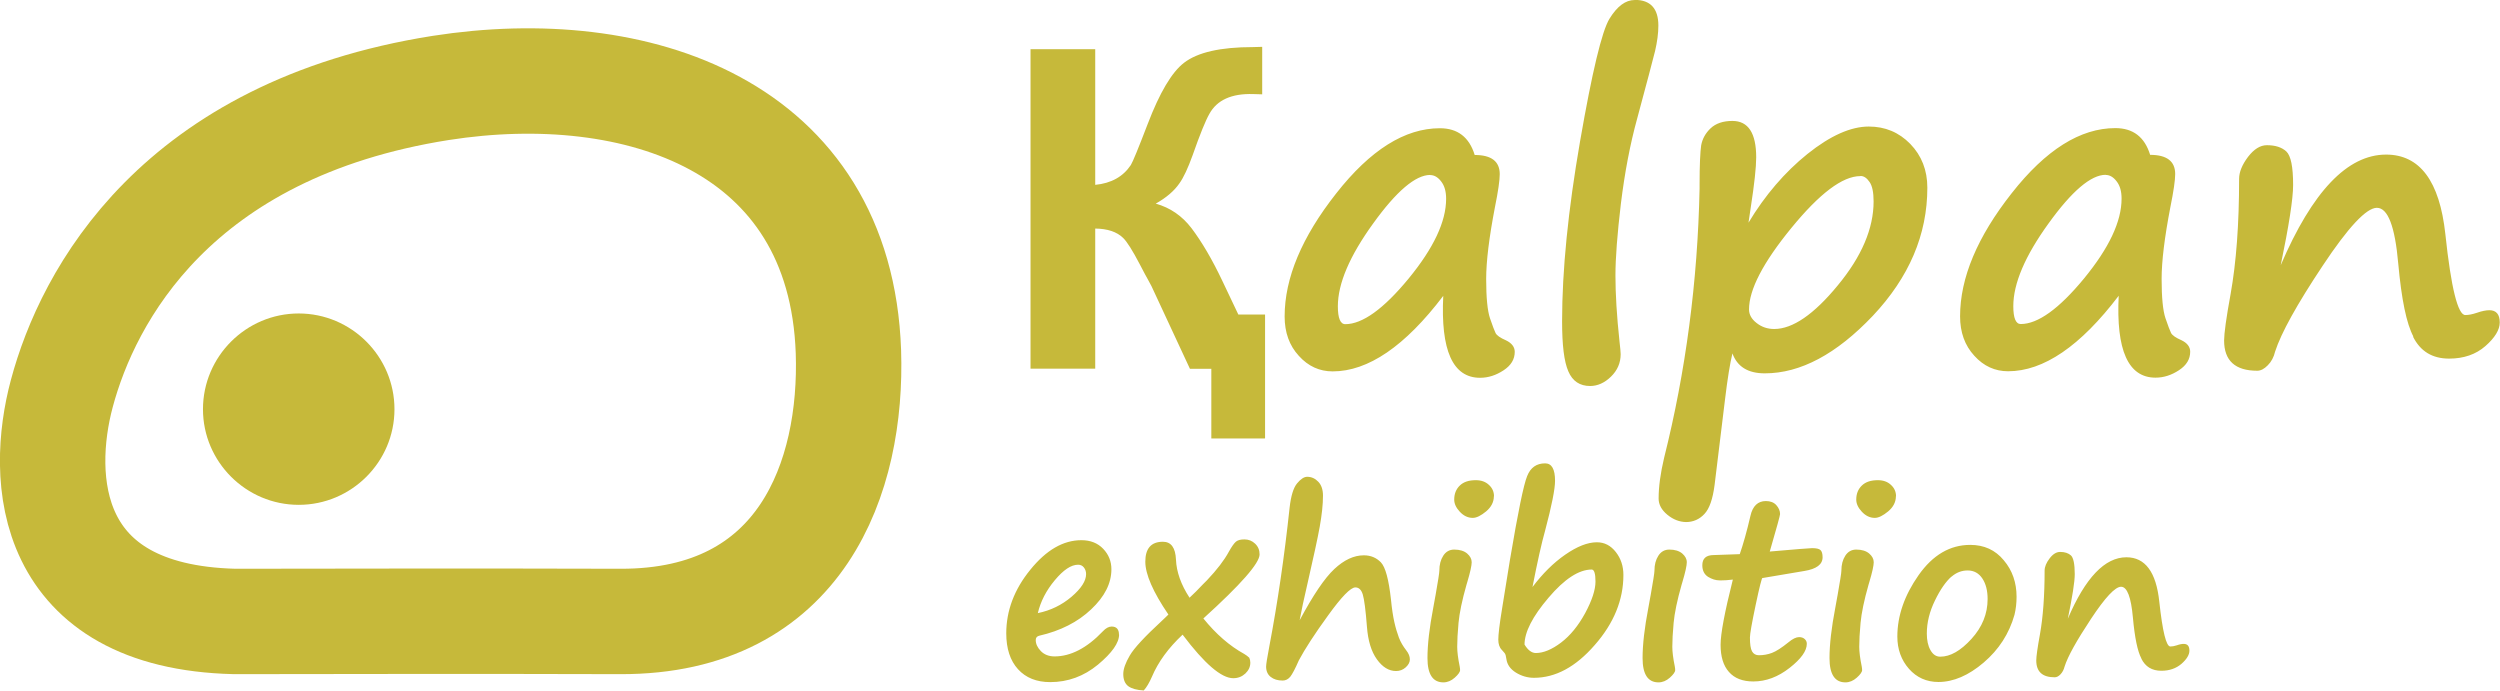
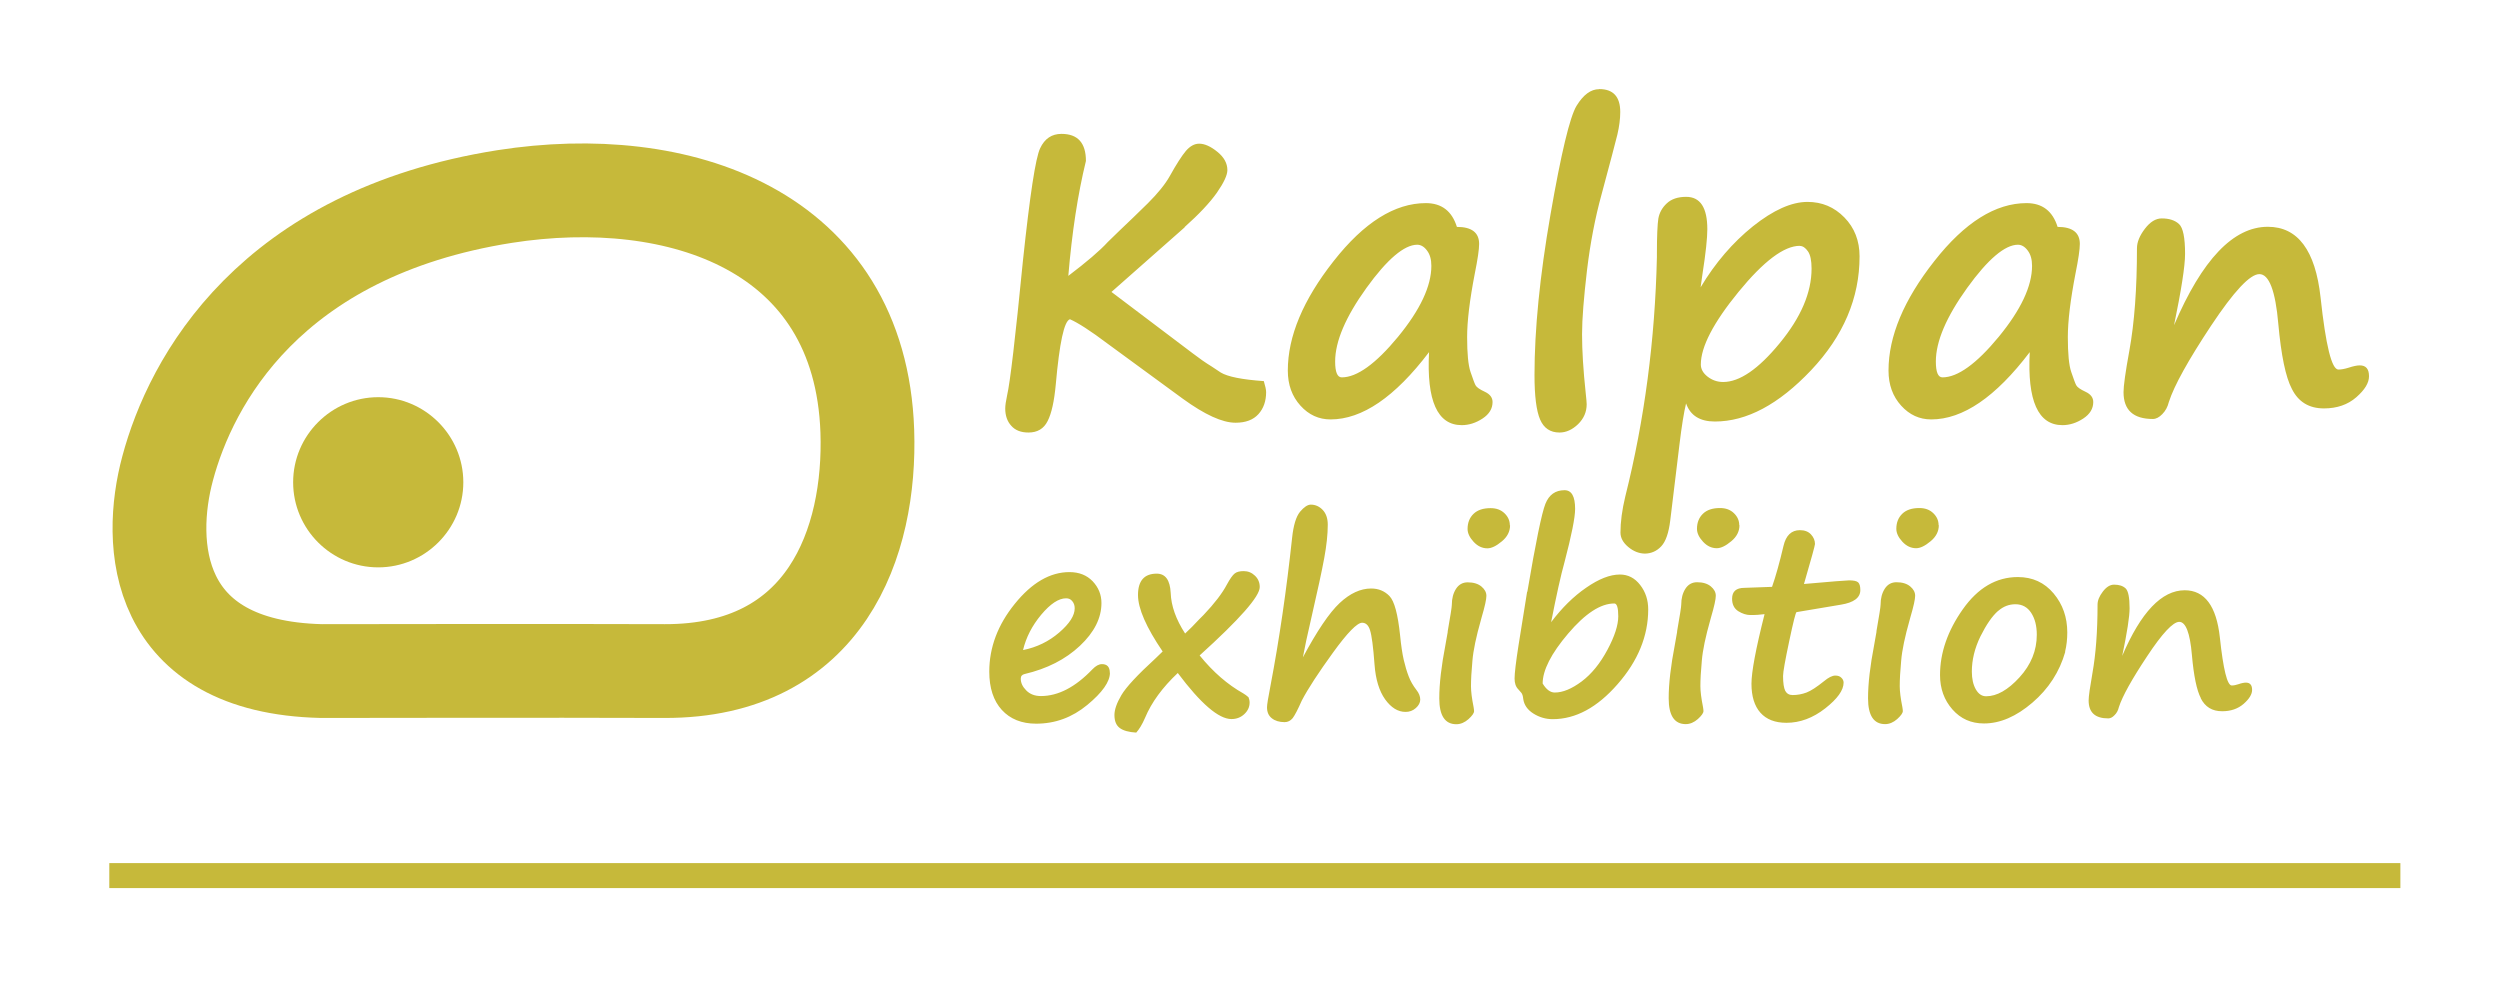
- <svg xmlns="http://www.w3.org/2000/svg" xml:space="preserve" width="17.789mm" height="4.915mm" version="1.1" style="shape-rendering:geometricPrecision; text-rendering:geometricPrecision; image-rendering:optimizeQuality; fill-rule:evenodd; clip-rule:evenodd" viewBox="0 0 191.65 52.95">
+ <svg xmlns="http://www.w3.org/2000/svg" xml:space="preserve" width="20mm" height="8mm" version="1.1" style="shape-rendering:geometricPrecision; text-rendering:geometricPrecision; image-rendering:optimizeQuality; fill-rule:evenodd; clip-rule:evenodd" viewBox="0 0 227.11 90.84">
  <defs>
    <style type="text/css">
   
-     .str0 {stroke:#C6B93A;stroke-width:8.08;stroke-miterlimit:22.926}
+     .str0 {stroke:#C6B93A;stroke-width:8.52;stroke-miterlimit:22.926}
+     .str1 {stroke:#C6B93A;stroke-width:2.27;stroke-miterlimit:22.926}
    .fil0 {fill:none}
    .fil1 {fill:#C6B93A}
    .fil2 {fill:#C6B93A;fill-rule:nonzero}
   
  </style>
  </defs>
  <g id="Layer_x0020_1">
-     <g id="_954230960">
+     <polygon class="fil0" points="-0,0 227.11,0 227.11,90.84 -0,90.84 " />
+     <g id="_2098921648">
      <g id="atau-belgi.svg">
-         <path class="fil0 str0" d="M33.79 6.74c-20.29,3.2 -27.05,15.95 -29.05,23.42 -1.74,6.48 -1.25,17.12 13.24,17.48 4.7,0 18.37,-0.04 29.58,0 13.92,0.04 17.8,-11.11 17.48,-20.68 -0.61,-17.39 -16.26,-22.56 -31.25,-20.22z" />
-         <path class="fil1" d="M15.56 31.37c0,-4.04 3.3,-7.34 7.34,-7.34 4.04,0 7.34,3.3 7.34,7.34 0,4.04 -3.3,7.33 -7.34,7.33 -4.04,0 -7.34,-3.3 -7.34,-7.33z" />
+         <path class="fil0 str0" d="M45.85 17.85c-21.39,3.38 -28.51,16.81 -30.62,24.69 -1.84,6.83 -1.31,18.05 13.96,18.42 4.95,0 19.36,-0.04 31.18,0 14.67,0.04 18.76,-11.71 18.42,-21.8 -0.64,-18.33 -17.14,-23.78 -32.94,-21.31z" />
+         <path class="fil1" d="M26.63 43.81c0,-4.26 3.48,-7.73 7.73,-7.73 4.26,0 7.73,3.48 7.73,7.73 0,4.26 -3.48,7.73 -7.73,7.73 -4.26,0 -7.73,-3.47 -7.73,-7.73z" />
      </g>
-       <path class="fil2" d="M96.96 33.61l-4.1 0 0 -5.34 -1.64 0 -2.95 -6.34c-0.05,-0.09 -0.14,-0.26 -0.28,-0.52 -0.08,-0.14 -0.29,-0.52 -0.62,-1.16 -0.55,-1.05 -0.97,-1.72 -1.27,-2.01 -0.48,-0.47 -1.2,-0.71 -2.14,-0.72l0 10.74 -4.96 0 0 -24.49 4.96 0 0 10.4c1.23,-0.12 2.14,-0.63 2.73,-1.52 0.15,-0.24 0.58,-1.29 1.29,-3.14 0.92,-2.41 1.85,-3.98 2.79,-4.7 1.04,-0.8 2.79,-1.2 5.27,-1.2 0.11,0 0.35,-0.01 0.72,-0.02l0 3.64 -0.7 -0.02c-1.65,-0.05 -2.77,0.46 -3.35,1.52 -0.29,0.51 -0.72,1.56 -1.28,3.16 -0.36,1 -0.7,1.73 -1.02,2.17 -0.4,0.58 -1,1.09 -1.81,1.55 1.11,0.31 2.02,0.94 2.74,1.88 0.8,1.06 1.58,2.39 2.35,4.01l1.24 2.61 2.05 0 0 9.48zm13.68 -10.93c-2.93,3.86 -5.76,5.79 -8.48,5.79 -1,0 -1.87,-0.39 -2.59,-1.19 -0.73,-0.79 -1.09,-1.8 -1.09,-3.02 0,-2.95 1.32,-6.09 3.95,-9.43 2.62,-3.34 5.27,-5 7.95,-5 1.36,0 2.25,0.68 2.67,2.05 1.28,0 1.92,0.49 1.92,1.47 0,0.47 -0.12,1.31 -0.37,2.54 -0.44,2.29 -0.67,4.13 -0.67,5.5 0,1.43 0.1,2.43 0.29,3 0.2,0.58 0.34,0.96 0.43,1.14 0.09,0.18 0.36,0.37 0.8,0.56 0.44,0.21 0.67,0.51 0.67,0.88 0,0.57 -0.28,1.04 -0.86,1.42 -0.58,0.38 -1.17,0.57 -1.8,0.57 -2.09,0 -3.03,-2.1 -2.82,-6.29zm-1 -9.27c-1.12,0 -2.59,1.24 -4.38,3.73 -1.8,2.49 -2.7,4.6 -2.7,6.34 0,0.91 0.19,1.37 0.57,1.37 1.31,0 2.93,-1.16 4.85,-3.49 1.92,-2.34 2.88,-4.37 2.88,-6.12 0,-0.56 -0.12,-1 -0.38,-1.33 -0.25,-0.33 -0.53,-0.49 -0.84,-0.49zm15.68 -13.42c1.2,0 1.81,0.66 1.81,1.97 0,0.6 -0.09,1.25 -0.25,1.94 -0.17,0.69 -0.63,2.42 -1.37,5.17 -0.55,1.99 -0.96,4.17 -1.25,6.52 -0.28,2.35 -0.42,4.2 -0.42,5.52 0,1.41 0.1,3.1 0.31,5.05 0.06,0.52 0.09,0.85 0.09,0.99 0,0.67 -0.25,1.24 -0.74,1.72 -0.49,0.48 -1.03,0.72 -1.6,0.72 -0.79,0 -1.35,-0.37 -1.67,-1.12 -0.33,-0.75 -0.48,-2.02 -0.48,-3.84 0,-3.91 0.46,-8.51 1.38,-13.81 0.92,-5.3 1.67,-8.43 2.25,-9.38 0.59,-0.96 1.23,-1.44 1.94,-1.44zm7.49 27.09c-0.19,0.78 -0.38,1.96 -0.57,3.54l-0.8 6.56c-0.14,1.07 -0.39,1.81 -0.78,2.22 -0.38,0.41 -0.86,0.62 -1.41,0.62 -0.5,-0.01 -0.98,-0.19 -1.43,-0.56 -0.45,-0.37 -0.67,-0.79 -0.67,-1.24 0,-0.9 0.14,-1.94 0.42,-3.12 1.66,-6.62 2.57,-13.5 2.72,-20.63l0 -0.34c0,-1.49 0.05,-2.49 0.12,-2.98 0.09,-0.5 0.33,-0.94 0.72,-1.31 0.4,-0.38 0.96,-0.57 1.68,-0.57 1.21,0 1.82,0.93 1.82,2.79 0,0.76 -0.14,2.05 -0.42,3.86l-0.17 1.15c1.27,-2.11 2.78,-3.87 4.52,-5.27 1.75,-1.4 3.32,-2.1 4.7,-2.1 1.25,0 2.31,0.44 3.18,1.33 0.87,0.9 1.31,2.01 1.31,3.36 0,3.6 -1.4,6.87 -4.18,9.82 -2.79,2.94 -5.55,4.41 -8.28,4.41 -1.29,0 -2.12,-0.51 -2.49,-1.55zm9.8 -13.58c-1.36,0 -3.12,1.33 -5.28,3.97 -2.17,2.65 -3.25,4.73 -3.25,6.25 0,0.39 0.19,0.74 0.58,1.04 0.39,0.31 0.84,0.46 1.35,0.46 1.41,0 3.04,-1.11 4.87,-3.34 1.84,-2.22 2.75,-4.37 2.75,-6.44 0,-0.69 -0.1,-1.19 -0.31,-1.49 -0.21,-0.31 -0.44,-0.46 -0.69,-0.46zm19.81 9.17c-2.93,3.86 -5.76,5.79 -8.48,5.79 -1,0 -1.87,-0.39 -2.59,-1.19 -0.73,-0.79 -1.09,-1.8 -1.09,-3.02 0,-2.95 1.32,-6.09 3.95,-9.43 2.62,-3.34 5.27,-5 7.95,-5 1.36,0 2.25,0.68 2.67,2.05 1.28,0 1.92,0.49 1.92,1.47 0,0.47 -0.12,1.31 -0.37,2.54 -0.44,2.29 -0.67,4.13 -0.67,5.5 0,1.43 0.1,2.43 0.29,3 0.2,0.58 0.34,0.96 0.43,1.14 0.09,0.18 0.36,0.37 0.8,0.56 0.44,0.21 0.67,0.51 0.67,0.88 0,0.57 -0.28,1.04 -0.86,1.42 -0.58,0.38 -1.17,0.57 -1.8,0.57 -2.09,0 -3.03,-2.1 -2.82,-6.29zm-1 -9.27c-1.12,0 -2.59,1.24 -4.38,3.73 -1.8,2.49 -2.7,4.6 -2.7,6.34 0,0.91 0.19,1.37 0.57,1.37 1.31,0 2.93,-1.16 4.85,-3.49 1.92,-2.34 2.88,-4.37 2.88,-6.12 0,-0.56 -0.12,-1 -0.38,-1.33 -0.25,-0.33 -0.53,-0.49 -0.84,-0.49zm23.6 12.42c-0.54,-1 -0.92,-2.87 -1.17,-5.61 -0.25,-2.85 -0.79,-4.28 -1.64,-4.28 -0.8,0 -2.19,1.48 -4.16,4.45 -1.97,2.96 -3.18,5.15 -3.64,6.57 -0.1,0.43 -0.29,0.78 -0.56,1.05 -0.27,0.28 -0.54,0.42 -0.81,0.42 -1.69,0 -2.54,-0.77 -2.54,-2.32 0,-0.52 0.16,-1.72 0.5,-3.57 0.43,-2.41 0.65,-5.34 0.65,-8.82 0,-0.52 0.23,-1.08 0.68,-1.68 0.46,-0.6 0.94,-0.9 1.45,-0.9 0.65,0 1.14,0.16 1.49,0.48 0.35,0.33 0.52,1.18 0.52,2.57 0,1.06 -0.32,3.11 -0.95,6.15 2.42,-5.65 5.11,-8.48 8.08,-8.48 2.58,0 4.1,2.03 4.54,6.09 0.44,4.14 0.96,6.21 1.53,6.21 0.26,0 0.55,-0.06 0.88,-0.17 0.4,-0.14 0.72,-0.2 0.96,-0.2 0.53,0 0.8,0.31 0.8,0.94 0,0.56 -0.37,1.17 -1.1,1.81 -0.73,0.64 -1.66,0.96 -2.78,0.96 -1.29,0 -2.21,-0.56 -2.77,-1.69l0.02 0zm-99.23 22.82c0,0.64 -0.54,1.41 -1.62,2.31 -1.08,0.89 -2.3,1.34 -3.66,1.34 -1.05,0 -1.87,-0.33 -2.47,-0.99 -0.6,-0.66 -0.9,-1.58 -0.9,-2.75 0,-1.73 0.61,-3.36 1.84,-4.87 1.23,-1.52 2.53,-2.27 3.92,-2.27 0.69,0 1.25,0.22 1.67,0.66 0.42,0.44 0.63,0.96 0.63,1.57 0,1.08 -0.52,2.1 -1.55,3.07 -1.03,0.98 -2.36,1.65 -3.97,2.02 -0.18,0.04 -0.28,0.15 -0.28,0.33 0,0.3 0.13,0.58 0.39,0.85 0.26,0.27 0.62,0.41 1.05,0.41 1.24,0 2.48,-0.64 3.7,-1.92 0.23,-0.25 0.46,-0.37 0.68,-0.37 0.37,0 0.56,0.21 0.56,0.62zm-6.23 -1.64c0.98,-0.2 1.84,-0.62 2.58,-1.25 0.75,-0.64 1.12,-1.22 1.12,-1.74 0,-0.2 -0.06,-0.37 -0.17,-0.51 -0.11,-0.14 -0.26,-0.21 -0.44,-0.21 -0.54,0 -1.13,0.4 -1.79,1.19 -0.66,0.79 -1.09,1.63 -1.3,2.52zm11.1 1.65c-1.1,1.03 -1.88,2.11 -2.35,3.22 -0.2,0.46 -0.41,0.82 -0.63,1.06 -0.54,-0.03 -0.93,-0.14 -1.19,-0.33 -0.25,-0.19 -0.38,-0.5 -0.38,-0.93 0,-0.38 0.17,-0.86 0.5,-1.42 0.33,-0.57 1.15,-1.45 2.46,-2.66 0.2,-0.18 0.36,-0.35 0.5,-0.48 -1.18,-1.73 -1.77,-3.09 -1.77,-4.05 0,-1.02 0.45,-1.53 1.35,-1.53 0.63,0 0.96,0.46 1,1.37 0.04,0.94 0.38,1.91 1.04,2.92 0.32,-0.29 0.66,-0.64 1.03,-1.03 0.1,-0.11 0.2,-0.21 0.3,-0.3 0.78,-0.82 1.34,-1.56 1.68,-2.19 0.22,-0.4 0.41,-0.66 0.55,-0.78 0.15,-0.12 0.36,-0.17 0.65,-0.17 0.32,0 0.59,0.11 0.82,0.33 0.23,0.22 0.34,0.49 0.34,0.82 0,0.67 -1.44,2.31 -4.31,4.91 0.97,1.2 2.02,2.11 3.13,2.72 0.14,0.08 0.27,0.18 0.39,0.29 0.05,0.12 0.08,0.24 0.08,0.38 0,0.32 -0.13,0.59 -0.38,0.83 -0.26,0.24 -0.56,0.36 -0.93,0.36 -0.91,0 -2.2,-1.11 -3.86,-3.31zm8.97 -1.1c1.03,-1.92 1.91,-3.23 2.66,-3.93 0.75,-0.7 1.5,-1.05 2.26,-1.05 0.53,0 0.96,0.18 1.31,0.54 0.35,0.37 0.6,1.31 0.77,2.83 0.07,0.72 0.16,1.31 0.26,1.75 0.1,0.45 0.22,0.84 0.35,1.19 0.13,0.34 0.32,0.66 0.56,0.97 0.19,0.24 0.28,0.47 0.28,0.7 0,0.22 -0.11,0.42 -0.32,0.61 -0.21,0.19 -0.46,0.28 -0.74,0.28 -0.55,0 -1.04,-0.3 -1.47,-0.9 -0.43,-0.6 -0.68,-1.43 -0.76,-2.49 -0.1,-1.3 -0.21,-2.12 -0.32,-2.48 -0.11,-0.36 -0.3,-0.54 -0.57,-0.54 -0.36,0 -1.06,0.72 -2.09,2.15 -1.04,1.43 -1.78,2.58 -2.24,3.44 -0.28,0.65 -0.51,1.07 -0.66,1.26 -0.16,0.19 -0.35,0.29 -0.58,0.29 -0.38,0 -0.68,-0.09 -0.92,-0.28 -0.23,-0.18 -0.35,-0.45 -0.35,-0.79 0,-0.16 0.08,-0.69 0.25,-1.57 0.63,-3.32 1.15,-6.86 1.55,-10.6 0.1,-0.9 0.29,-1.53 0.57,-1.87 0.28,-0.34 0.54,-0.51 0.78,-0.51 0.33,0 0.61,0.13 0.85,0.38 0.24,0.25 0.36,0.61 0.36,1.06 0,0.69 -0.09,1.49 -0.25,2.39 -0.16,0.9 -0.48,2.34 -0.93,4.32 -0.28,1.19 -0.48,2.14 -0.61,2.85zm14.89 -9.51c0,0.44 -0.2,0.83 -0.59,1.16 -0.4,0.33 -0.74,0.5 -1.03,0.5 -0.37,0 -0.7,-0.16 -0.99,-0.47 -0.29,-0.31 -0.43,-0.62 -0.43,-0.93 0,-0.44 0.14,-0.8 0.43,-1.08 0.29,-0.28 0.69,-0.41 1.23,-0.41 0.41,0 0.75,0.12 1.01,0.37 0.26,0.24 0.38,0.53 0.38,0.87zm-4.48 7.63l0 0.01c0.2,-1.13 0.3,-1.77 0.3,-1.93 0,-0.46 0.1,-0.84 0.3,-1.15 0.2,-0.31 0.48,-0.47 0.84,-0.47 0.42,0 0.75,0.1 0.99,0.3 0.23,0.2 0.35,0.42 0.35,0.67 0,0.25 -0.11,0.76 -0.34,1.53l-0.06 0.2c-0.34,1.19 -0.54,2.17 -0.61,2.92 -0.07,0.75 -0.1,1.36 -0.1,1.83 0,0.38 0.06,0.88 0.19,1.51 0.02,0.11 0.03,0.2 0.03,0.28 0,0.14 -0.14,0.34 -0.41,0.58 -0.27,0.24 -0.56,0.36 -0.87,0.36 -0.81,0 -1.22,-0.62 -1.22,-1.86 0,-1.05 0.15,-2.33 0.44,-3.84 0.06,-0.33 0.12,-0.65 0.17,-0.94zm5.73 -2.85c0.6,-3.56 1.03,-5.66 1.3,-6.32 0.26,-0.66 0.72,-0.98 1.38,-0.98 0.51,0 0.76,0.45 0.76,1.34 0,0.62 -0.25,1.89 -0.76,3.81 -0.27,0.95 -0.59,2.39 -0.97,4.33 0.77,-1.02 1.6,-1.85 2.51,-2.48 0.91,-0.63 1.71,-0.95 2.43,-0.95 0.58,0 1.06,0.25 1.45,0.75 0.39,0.5 0.58,1.08 0.58,1.76 0,1.9 -0.73,3.7 -2.2,5.37 -1.46,1.68 -3.01,2.51 -4.66,2.51 -0.49,0 -0.96,-0.14 -1.38,-0.4 -0.43,-0.27 -0.67,-0.61 -0.73,-1.04 -0.03,-0.23 -0.07,-0.38 -0.14,-0.46 -0.07,-0.07 -0.14,-0.16 -0.21,-0.24 -0.18,-0.18 -0.27,-0.45 -0.27,-0.78 0,-0.38 0.09,-1.18 0.29,-2.39l0.62 -3.84zm1.1 6.59c0.26,0.43 0.55,0.65 0.87,0.65 0.58,0 1.23,-0.27 1.93,-0.8 0.71,-0.54 1.32,-1.29 1.85,-2.26 0.52,-0.97 0.79,-1.78 0.79,-2.42 0,-0.61 -0.1,-0.92 -0.29,-0.92 -0.98,0 -2.09,0.72 -3.31,2.16 -1.23,1.44 -1.84,2.64 -1.84,3.6zm14.14 -11.37c0,0.44 -0.2,0.83 -0.59,1.16 -0.4,0.33 -0.74,0.5 -1.03,0.5 -0.37,0 -0.7,-0.16 -0.99,-0.47 -0.29,-0.31 -0.43,-0.62 -0.43,-0.93 0,-0.44 0.14,-0.8 0.43,-1.08 0.29,-0.28 0.69,-0.41 1.23,-0.41 0.41,0 0.75,0.12 1.01,0.37 0.26,0.24 0.38,0.53 0.38,0.87zm-4.48 7.63l0 0.01c0.2,-1.13 0.3,-1.77 0.3,-1.93 0,-0.46 0.1,-0.84 0.3,-1.15 0.2,-0.31 0.48,-0.47 0.84,-0.47 0.42,0 0.75,0.1 0.99,0.3 0.23,0.2 0.35,0.42 0.35,0.67 0,0.25 -0.11,0.76 -0.34,1.53l-0.06 0.2c-0.34,1.19 -0.54,2.17 -0.61,2.92 -0.07,0.75 -0.1,1.36 -0.1,1.83 0,0.38 0.06,0.88 0.19,1.51 0.02,0.11 0.03,0.2 0.03,0.28 0,0.14 -0.14,0.34 -0.41,0.58 -0.27,0.24 -0.56,0.36 -0.87,0.36 -0.81,0 -1.22,-0.62 -1.22,-1.86 0,-1.05 0.15,-2.33 0.44,-3.84 0.06,-0.33 0.12,-0.65 0.17,-0.94zm8.58 -1.37c-0.05,0 -0.23,0.69 -0.52,2.07 -0.29,1.38 -0.44,2.22 -0.44,2.5 0,0.51 0.05,0.86 0.16,1.06 0.11,0.2 0.29,0.3 0.53,0.3 0.35,0 0.68,-0.06 1,-0.18 0.32,-0.12 0.74,-0.39 1.26,-0.81 0.32,-0.27 0.6,-0.4 0.82,-0.4 0.18,0 0.32,0.05 0.43,0.15 0.11,0.1 0.16,0.22 0.16,0.36 0,0.55 -0.44,1.16 -1.32,1.85 -0.88,0.69 -1.81,1.04 -2.78,1.04 -0.82,0 -1.44,-0.24 -1.87,-0.73 -0.43,-0.48 -0.64,-1.18 -0.64,-2.08 0,-0.84 0.31,-2.5 0.94,-5 -0.4,0.05 -0.67,0.06 -0.83,0.06l-0.2 0c-0.28,0 -0.57,-0.09 -0.87,-0.27 -0.29,-0.19 -0.44,-0.48 -0.44,-0.89 0,-0.52 0.29,-0.78 0.88,-0.78l1.99 -0.07c0.26,-0.75 0.54,-1.73 0.82,-2.94 0.17,-0.75 0.57,-1.13 1.18,-1.13 0.34,0 0.61,0.1 0.8,0.31 0.19,0.21 0.29,0.44 0.29,0.69 0,0.1 -0.26,1.05 -0.79,2.87 1.97,-0.17 3.05,-0.26 3.24,-0.26 0.33,0 0.55,0.05 0.65,0.15 0.1,0.09 0.16,0.28 0.16,0.55 0,0.55 -0.47,0.9 -1.4,1.05l-3.2 0.54zm10.23 -6.26c0,0.44 -0.2,0.83 -0.59,1.16 -0.4,0.33 -0.74,0.5 -1.03,0.5 -0.37,0 -0.7,-0.16 -0.99,-0.47 -0.29,-0.31 -0.43,-0.62 -0.43,-0.93 0,-0.44 0.14,-0.8 0.43,-1.08 0.29,-0.28 0.69,-0.41 1.23,-0.41 0.41,0 0.75,0.12 1.01,0.37 0.26,0.24 0.38,0.53 0.38,0.87zm-4.48 7.63l0 0.01c0.2,-1.13 0.3,-1.77 0.3,-1.93 0,-0.46 0.1,-0.84 0.3,-1.15 0.2,-0.31 0.48,-0.47 0.84,-0.47 0.42,0 0.75,0.1 0.99,0.3 0.23,0.2 0.35,0.42 0.35,0.67 0,0.25 -0.11,0.76 -0.34,1.53l-0.06 0.2c-0.34,1.19 -0.54,2.17 -0.61,2.92 -0.07,0.75 -0.1,1.36 -0.1,1.83 0,0.38 0.06,0.88 0.19,1.51 0.02,0.11 0.03,0.2 0.03,0.28 0,0.14 -0.14,0.34 -0.41,0.58 -0.27,0.24 -0.56,0.36 -0.87,0.36 -0.81,0 -1.22,-0.62 -1.22,-1.86 0,-1.05 0.15,-2.33 0.44,-3.84 0.06,-0.33 0.12,-0.65 0.17,-0.94zm13.57 1.46c-0.41,1.45 -1.2,2.67 -2.36,3.66 -1.16,0.99 -2.32,1.49 -3.47,1.49 -0.91,0 -1.67,-0.34 -2.26,-1.01 -0.59,-0.67 -0.89,-1.5 -0.89,-2.47 0,-1.6 0.55,-3.17 1.63,-4.71 1.09,-1.55 2.41,-2.32 3.96,-2.32 1.06,0 1.92,0.39 2.57,1.18 0.66,0.78 0.98,1.71 0.98,2.8 0,0.47 -0.05,0.93 -0.16,1.38l0 0.01zm-4.83 -2.93c-0.43,0.38 -0.86,0.99 -1.27,1.84 -0.41,0.84 -0.62,1.68 -0.62,2.53 0,0.51 0.09,0.94 0.28,1.27 0.19,0.34 0.44,0.5 0.75,0.5 0.77,0 1.56,-0.45 2.39,-1.36 0.83,-0.91 1.24,-1.93 1.24,-3.06 0,-0.64 -0.13,-1.16 -0.4,-1.57 -0.27,-0.41 -0.65,-0.62 -1.13,-0.62 -0.46,0 -0.87,0.16 -1.24,0.48l-0.01 0zm14.56 6.28c-0.3,-0.56 -0.51,-1.6 -0.65,-3.12 -0.14,-1.58 -0.44,-2.38 -0.91,-2.38 -0.45,0 -1.22,0.82 -2.31,2.47 -1.09,1.65 -1.77,2.86 -2.02,3.65 -0.06,0.24 -0.16,0.43 -0.31,0.59 -0.15,0.16 -0.3,0.23 -0.45,0.23 -0.94,0 -1.41,-0.43 -1.41,-1.29 0,-0.29 0.09,-0.95 0.28,-1.99 0.24,-1.34 0.36,-2.97 0.36,-4.9 0,-0.29 0.13,-0.6 0.38,-0.93 0.25,-0.33 0.52,-0.5 0.81,-0.5 0.36,0 0.63,0.09 0.83,0.27 0.19,0.18 0.29,0.66 0.29,1.43 0,0.59 -0.18,1.73 -0.53,3.42 1.34,-3.14 2.84,-4.71 4.49,-4.71 1.44,0 2.28,1.13 2.52,3.39 0.25,2.3 0.53,3.45 0.85,3.45 0.14,0 0.31,-0.03 0.49,-0.09 0.22,-0.08 0.4,-0.11 0.53,-0.11 0.3,0 0.44,0.17 0.44,0.52 0,0.31 -0.2,0.65 -0.61,1.01 -0.41,0.35 -0.92,0.53 -1.54,0.53 -0.72,0 -1.23,-0.31 -1.54,-0.94l0.01 0z" />
+       <line class="fil0 str1" x1="9.93" y1="79.54" x2="218.06" y2="79.54" />
+       <path class="fil2" d="M107.63 20.64l-6.66 5.88 7.36 5.56c0.6,0.46 1.18,0.87 1.74,1.21l0.83 0.55c0.63,0.38 1.93,0.64 3.91,0.78 0.14,0.46 0.21,0.79 0.21,1 0,0.81 -0.23,1.48 -0.7,2 -0.47,0.52 -1.16,0.78 -2.08,0.78 -1.2,0 -2.79,-0.73 -4.79,-2.18l-6.83 -5c-1.55,-1.17 -2.69,-1.9 -3.42,-2.22 -0.53,0.15 -0.95,2.13 -1.29,5.93 -0.14,1.51 -0.38,2.62 -0.74,3.32 -0.35,0.7 -0.93,1.04 -1.74,1.04 -0.68,0 -1.2,-0.2 -1.56,-0.61 -0.37,-0.4 -0.55,-0.93 -0.55,-1.57 0,-0.28 0.06,-0.68 0.17,-1.2 0.27,-1.15 0.75,-5.23 1.44,-12.25 0.63,-5.92 1.14,-9.31 1.56,-10.19 0.41,-0.88 1.06,-1.31 1.94,-1.31 1.48,0 2.22,0.82 2.22,2.46 -0.74,3.03 -1.27,6.51 -1.6,10.44 1.66,-1.26 2.86,-2.28 3.59,-3.08 0.28,-0.28 0.63,-0.62 1.05,-1.02 0.82,-0.78 1.69,-1.61 2.59,-2.5 0.9,-0.9 1.57,-1.72 1.99,-2.47 0.6,-1.08 1.09,-1.84 1.46,-2.28 0.38,-0.44 0.78,-0.66 1.21,-0.66 0.49,0 1.05,0.25 1.65,0.74 0.61,0.49 0.91,1.05 0.91,1.66 0,0.46 -0.32,1.14 -0.95,2.05 -0.64,0.91 -1.62,1.95 -2.94,3.13zm22.18 11.36c-3.09,4.07 -6.07,6.1 -8.94,6.1 -1.06,0 -1.97,-0.41 -2.73,-1.25 -0.76,-0.84 -1.15,-1.89 -1.15,-3.19 0,-3.11 1.39,-6.42 4.16,-9.94 2.76,-3.52 5.56,-5.27 8.38,-5.27 1.43,0 2.37,0.72 2.82,2.16 1.35,0 2.02,0.52 2.02,1.55 0,0.49 -0.13,1.38 -0.39,2.67 -0.47,2.42 -0.7,4.35 -0.7,5.79 0,1.5 0.1,2.56 0.31,3.17 0.21,0.61 0.35,1.01 0.45,1.2 0.1,0.19 0.38,0.38 0.85,0.6 0.47,0.22 0.7,0.53 0.7,0.93 0,0.6 -0.3,1.1 -0.91,1.5 -0.61,0.4 -1.24,0.6 -1.89,0.6 -2.21,0 -3.2,-2.21 -2.97,-6.63zm-1.06 -9.77c-1.18,0 -2.73,1.31 -4.62,3.93 -1.89,2.63 -2.84,4.85 -2.84,6.68 0,0.96 0.2,1.44 0.6,1.44 1.38,0 3.09,-1.23 5.11,-3.68 2.02,-2.46 3.03,-4.61 3.03,-6.45 0,-0.59 -0.13,-1.05 -0.4,-1.4 -0.26,-0.35 -0.56,-0.52 -0.89,-0.52zm16.53 -14.14c1.27,0 1.91,0.69 1.91,2.08 0,0.63 -0.09,1.32 -0.26,2.05 -0.18,0.73 -0.66,2.55 -1.44,5.45 -0.58,2.1 -1.02,4.39 -1.32,6.87 -0.29,2.48 -0.45,4.42 -0.45,5.82 0,1.49 0.11,3.26 0.33,5.32 0.06,0.55 0.09,0.9 0.09,1.04 0,0.7 -0.26,1.3 -0.78,1.81 -0.52,0.5 -1.08,0.76 -1.69,0.76 -0.83,0 -1.42,-0.39 -1.76,-1.18 -0.34,-0.79 -0.51,-2.13 -0.51,-4.05 0,-4.12 0.48,-8.97 1.45,-14.56 0.97,-5.58 1.76,-8.88 2.37,-9.89 0.62,-1.01 1.3,-1.51 2.05,-1.51zm7.89 28.55c-0.2,0.82 -0.4,2.07 -0.6,3.73l-0.84 6.92c-0.14,1.13 -0.41,1.91 -0.82,2.34 -0.4,0.43 -0.9,0.65 -1.48,0.66 -0.53,-0.01 -1.03,-0.2 -1.51,-0.6 -0.47,-0.39 -0.71,-0.83 -0.71,-1.31 0,-0.95 0.14,-2.05 0.44,-3.29 1.75,-6.98 2.7,-14.23 2.87,-21.74l0 -0.35c0,-1.57 0.05,-2.62 0.13,-3.14 0.09,-0.52 0.34,-0.99 0.76,-1.38 0.42,-0.4 1.01,-0.6 1.77,-0.6 1.28,0 1.92,0.98 1.92,2.94 0,0.8 -0.14,2.16 -0.44,4.07l-0.17 1.21c1.33,-2.23 2.93,-4.08 4.76,-5.55 1.85,-1.47 3.5,-2.21 4.95,-2.21 1.32,0 2.43,0.47 3.35,1.41 0.92,0.94 1.38,2.12 1.38,3.54 0,3.79 -1.47,7.24 -4.41,10.35 -2.94,3.1 -5.85,4.65 -8.73,4.65 -1.36,0 -2.23,-0.54 -2.62,-1.64zm10.33 -14.31c-1.43,0 -3.29,1.4 -5.57,4.19 -2.28,2.79 -3.42,4.99 -3.42,6.59 0,0.41 0.2,0.78 0.61,1.1 0.41,0.32 0.88,0.49 1.42,0.49 1.49,0 3.2,-1.17 5.13,-3.52 1.93,-2.34 2.9,-4.6 2.9,-6.78 0,-0.73 -0.11,-1.26 -0.33,-1.57 -0.22,-0.32 -0.47,-0.49 -0.73,-0.49zm20.88 9.67c-3.09,4.07 -6.07,6.1 -8.94,6.1 -1.06,0 -1.97,-0.41 -2.73,-1.25 -0.76,-0.84 -1.15,-1.89 -1.15,-3.19 0,-3.11 1.39,-6.42 4.16,-9.94 2.76,-3.52 5.56,-5.27 8.38,-5.27 1.43,0 2.37,0.72 2.82,2.16 1.35,0 2.02,0.52 2.02,1.55 0,0.49 -0.13,1.38 -0.39,2.67 -0.47,2.42 -0.7,4.35 -0.7,5.79 0,1.5 0.1,2.56 0.31,3.17 0.21,0.61 0.35,1.01 0.45,1.2 0.1,0.19 0.38,0.38 0.85,0.6 0.47,0.22 0.7,0.53 0.7,0.93 0,0.6 -0.3,1.1 -0.91,1.5 -0.61,0.4 -1.24,0.6 -1.89,0.6 -2.21,0 -3.2,-2.21 -2.97,-6.63zm-1.06 -9.77c-1.18,0 -2.73,1.31 -4.62,3.93 -1.89,2.63 -2.84,4.85 -2.84,6.68 0,0.96 0.2,1.44 0.6,1.44 1.38,0 3.09,-1.23 5.11,-3.68 2.02,-2.46 3.03,-4.61 3.03,-6.45 0,-0.59 -0.13,-1.05 -0.4,-1.4 -0.26,-0.35 -0.56,-0.52 -0.89,-0.52zm24.88 13.09c-0.56,-1.06 -0.97,-3.03 -1.23,-5.91 -0.26,-3 -0.84,-4.51 -1.72,-4.51 -0.85,0 -2.31,1.56 -4.39,4.69 -2.07,3.13 -3.35,5.43 -3.83,6.92 -0.11,0.45 -0.31,0.82 -0.6,1.11 -0.28,0.29 -0.57,0.44 -0.85,0.44 -1.78,0 -2.67,-0.81 -2.67,-2.44 0,-0.55 0.17,-1.81 0.53,-3.77 0.46,-2.54 0.69,-5.63 0.69,-9.3 0,-0.55 0.24,-1.14 0.72,-1.77 0.48,-0.63 0.99,-0.94 1.53,-0.94 0.68,0 1.2,0.17 1.57,0.51 0.37,0.34 0.55,1.24 0.55,2.71 0,1.12 -0.34,3.27 -1,6.48 2.55,-5.96 5.38,-8.94 8.52,-8.94 2.72,0 4.32,2.14 4.79,6.42 0.47,4.37 1.01,6.55 1.62,6.55 0.27,0 0.58,-0.06 0.93,-0.17 0.43,-0.14 0.76,-0.21 1.01,-0.21 0.56,0 0.84,0.32 0.84,0.99 0,0.6 -0.38,1.23 -1.16,1.91 -0.77,0.67 -1.75,1.01 -2.93,1.01 -1.36,0 -2.33,-0.59 -2.92,-1.78l0.02 0zm-107.37 25.8c0,0.81 -0.69,1.79 -2.06,2.92 -1.37,1.13 -2.91,1.7 -4.64,1.7 -1.32,0 -2.36,-0.42 -3.12,-1.25 -0.76,-0.83 -1.14,-2 -1.14,-3.48 0,-2.19 0.77,-4.25 2.32,-6.16 1.55,-1.92 3.21,-2.88 4.96,-2.88 0.88,0 1.58,0.28 2.11,0.83 0.53,0.56 0.8,1.22 0.8,1.98 0,1.36 -0.65,2.66 -1.96,3.89 -1.31,1.23 -2.98,2.08 -5.02,2.56 -0.23,0.05 -0.35,0.19 -0.35,0.42 0,0.38 0.16,0.73 0.5,1.07 0.33,0.34 0.78,0.51 1.33,0.51 1.57,0 3.13,-0.81 4.68,-2.43 0.3,-0.31 0.58,-0.47 0.87,-0.47 0.47,0 0.71,0.26 0.71,0.79zm-7.88 -2.07c1.24,-0.25 2.33,-0.78 3.27,-1.59 0.94,-0.81 1.41,-1.54 1.41,-2.2 0,-0.26 -0.07,-0.47 -0.22,-0.65 -0.14,-0.18 -0.33,-0.26 -0.56,-0.26 -0.68,0 -1.43,0.5 -2.27,1.5 -0.83,1 -1.37,2.06 -1.64,3.19zm14.04 2.09c-1.39,1.31 -2.38,2.66 -2.97,4.07 -0.25,0.58 -0.52,1.03 -0.8,1.34 -0.68,-0.04 -1.18,-0.18 -1.5,-0.42 -0.32,-0.24 -0.48,-0.63 -0.48,-1.18 0,-0.48 0.21,-1.09 0.63,-1.8 0.42,-0.72 1.46,-1.84 3.12,-3.36 0.25,-0.23 0.46,-0.44 0.63,-0.61 -1.49,-2.19 -2.24,-3.9 -2.24,-5.13 0,-1.29 0.57,-1.94 1.7,-1.94 0.79,0 1.21,0.58 1.27,1.74 0.04,1.19 0.48,2.42 1.31,3.7 0.4,-0.37 0.84,-0.81 1.3,-1.31 0.13,-0.14 0.26,-0.27 0.38,-0.38 0.99,-1.04 1.7,-1.97 2.12,-2.77 0.28,-0.51 0.51,-0.84 0.7,-0.99 0.18,-0.15 0.46,-0.22 0.82,-0.22 0.4,0 0.74,0.14 1.03,0.42 0.29,0.28 0.43,0.62 0.43,1.03 0,0.85 -1.82,2.92 -5.46,6.21 1.23,1.52 2.56,2.66 3.95,3.44 0.17,0.1 0.34,0.22 0.49,0.36 0.06,0.15 0.1,0.31 0.1,0.48 0,0.4 -0.16,0.75 -0.48,1.05 -0.32,0.3 -0.71,0.45 -1.17,0.45 -1.16,0 -2.79,-1.4 -4.88,-4.19zm11.35 -1.39c1.3,-2.43 2.42,-4.09 3.36,-4.97 0.94,-0.88 1.9,-1.32 2.86,-1.32 0.67,0 1.22,0.23 1.66,0.68 0.45,0.46 0.77,1.65 0.97,3.58 0.09,0.91 0.2,1.65 0.33,2.22 0.13,0.56 0.28,1.06 0.45,1.5 0.16,0.43 0.4,0.84 0.7,1.23 0.24,0.3 0.35,0.6 0.35,0.88 0,0.28 -0.14,0.54 -0.4,0.77 -0.27,0.24 -0.58,0.35 -0.93,0.35 -0.7,0 -1.31,-0.38 -1.86,-1.14 -0.54,-0.76 -0.86,-1.81 -0.96,-3.14 -0.12,-1.64 -0.26,-2.68 -0.41,-3.14 -0.14,-0.45 -0.38,-0.68 -0.72,-0.68 -0.45,0 -1.34,0.91 -2.65,2.72 -1.31,1.81 -2.26,3.26 -2.83,4.35 -0.36,0.82 -0.64,1.35 -0.83,1.6 -0.2,0.24 -0.44,0.36 -0.73,0.36 -0.48,0 -0.87,-0.12 -1.16,-0.35 -0.3,-0.23 -0.44,-0.57 -0.44,-1 0,-0.21 0.1,-0.87 0.32,-1.98 0.8,-4.2 1.45,-8.67 1.96,-13.41 0.12,-1.14 0.36,-1.93 0.72,-2.37 0.36,-0.43 0.69,-0.65 0.98,-0.65 0.41,0 0.77,0.16 1.08,0.48 0.3,0.32 0.46,0.76 0.46,1.34 0,0.88 -0.11,1.89 -0.32,3.03 -0.21,1.14 -0.6,2.96 -1.18,5.47 -0.35,1.51 -0.61,2.71 -0.77,3.6zm18.84 -12.03c0,0.56 -0.25,1.05 -0.75,1.46 -0.5,0.42 -0.94,0.63 -1.31,0.63 -0.47,0 -0.89,-0.2 -1.25,-0.59 -0.36,-0.39 -0.55,-0.78 -0.55,-1.17 0,-0.56 0.18,-1.02 0.54,-1.37 0.36,-0.35 0.88,-0.52 1.55,-0.52 0.52,0 0.94,0.15 1.27,0.47 0.32,0.31 0.48,0.67 0.48,1.09zm-5.67 9.65l0 0.01c0.25,-1.43 0.38,-2.24 0.38,-2.44 0,-0.58 0.13,-1.06 0.38,-1.45 0.25,-0.39 0.61,-0.59 1.06,-0.59 0.53,0 0.95,0.13 1.25,0.38 0.3,0.25 0.45,0.53 0.45,0.85 0,0.31 -0.14,0.96 -0.43,1.94l-0.07 0.26c-0.43,1.51 -0.69,2.74 -0.77,3.7 -0.09,0.95 -0.13,1.73 -0.13,2.31 0,0.48 0.08,1.11 0.24,1.91 0.02,0.14 0.04,0.26 0.04,0.35 0,0.18 -0.17,0.42 -0.51,0.73 -0.34,0.3 -0.71,0.46 -1.1,0.46 -1.03,0 -1.55,-0.78 -1.55,-2.35 0,-1.33 0.19,-2.95 0.56,-4.86 0.08,-0.42 0.15,-0.82 0.21,-1.19zm7.24 -3.61c0.76,-4.5 1.31,-7.16 1.64,-7.99 0.33,-0.83 0.91,-1.24 1.74,-1.24 0.64,0 0.96,0.56 0.96,1.7 0,0.78 -0.32,2.38 -0.96,4.82 -0.34,1.21 -0.74,3.03 -1.22,5.47 0.97,-1.29 2.03,-2.34 3.18,-3.13 1.15,-0.8 2.17,-1.2 3.07,-1.2 0.73,0 1.35,0.31 1.84,0.95 0.49,0.63 0.73,1.37 0.73,2.22 0,2.41 -0.93,4.68 -2.78,6.79 -1.85,2.12 -3.81,3.18 -5.9,3.18 -0.62,0 -1.21,-0.17 -1.75,-0.51 -0.54,-0.34 -0.84,-0.78 -0.92,-1.31 -0.03,-0.29 -0.09,-0.48 -0.18,-0.58 -0.08,-0.09 -0.18,-0.2 -0.27,-0.31 -0.23,-0.23 -0.34,-0.56 -0.34,-0.98 0,-0.48 0.12,-1.49 0.36,-3.03l0.78 -4.86zm1.39 8.33c0.33,0.55 0.7,0.82 1.1,0.82 0.74,0 1.55,-0.34 2.45,-1.01 0.9,-0.68 1.67,-1.63 2.33,-2.86 0.66,-1.23 0.99,-2.25 0.99,-3.06 0,-0.77 -0.12,-1.16 -0.36,-1.16 -1.25,0 -2.64,0.91 -4.19,2.73 -1.55,1.82 -2.32,3.34 -2.32,4.55zm17.88 -14.38c0,0.56 -0.25,1.05 -0.75,1.46 -0.5,0.42 -0.94,0.63 -1.31,0.63 -0.47,0 -0.89,-0.2 -1.25,-0.59 -0.36,-0.39 -0.55,-0.78 -0.55,-1.17 0,-0.56 0.18,-1.02 0.54,-1.37 0.36,-0.35 0.88,-0.52 1.55,-0.52 0.52,0 0.94,0.15 1.27,0.47 0.32,0.31 0.48,0.67 0.48,1.09zm-5.67 9.65l0 0.01c0.25,-1.43 0.38,-2.24 0.38,-2.44 0,-0.58 0.13,-1.06 0.38,-1.45 0.25,-0.39 0.61,-0.59 1.06,-0.59 0.53,0 0.95,0.13 1.25,0.38 0.3,0.25 0.45,0.53 0.45,0.85 0,0.31 -0.14,0.96 -0.43,1.94l-0.07 0.26c-0.43,1.51 -0.69,2.74 -0.77,3.7 -0.09,0.95 -0.13,1.73 -0.13,2.31 0,0.48 0.08,1.11 0.24,1.91 0.02,0.14 0.04,0.26 0.04,0.35 0,0.18 -0.17,0.42 -0.51,0.73 -0.34,0.3 -0.71,0.46 -1.1,0.46 -1.03,0 -1.55,-0.78 -1.55,-2.35 0,-1.33 0.19,-2.95 0.56,-4.86 0.08,-0.42 0.15,-0.82 0.21,-1.19zm10.85 -1.74c-0.07,0 -0.29,0.87 -0.66,2.62 -0.37,1.75 -0.56,2.8 -0.56,3.17 0,0.64 0.07,1.09 0.2,1.35 0.14,0.25 0.36,0.38 0.67,0.38 0.44,0 0.86,-0.08 1.26,-0.23 0.4,-0.15 0.93,-0.5 1.59,-1.03 0.41,-0.34 0.75,-0.51 1.03,-0.51 0.23,0 0.41,0.06 0.54,0.19 0.14,0.13 0.21,0.28 0.21,0.45 0,0.69 -0.56,1.47 -1.67,2.34 -1.11,0.87 -2.29,1.31 -3.52,1.31 -1.03,0 -1.82,-0.3 -2.37,-0.92 -0.54,-0.61 -0.81,-1.49 -0.81,-2.63 0,-1.06 0.39,-3.16 1.19,-6.32 -0.5,0.06 -0.85,0.08 -1.04,0.08l-0.25 0c-0.36,0 -0.73,-0.12 -1.1,-0.35 -0.37,-0.24 -0.56,-0.61 -0.56,-1.13 0,-0.66 0.37,-0.99 1.12,-0.99l2.51 -0.09c0.33,-0.94 0.68,-2.19 1.04,-3.72 0.22,-0.95 0.72,-1.43 1.49,-1.43 0.43,0 0.77,0.13 1.01,0.39 0.24,0.26 0.36,0.55 0.36,0.87 0,0.12 -0.33,1.33 -1,3.63 2.49,-0.22 3.85,-0.33 4.1,-0.33 0.41,0 0.69,0.06 0.82,0.18 0.13,0.12 0.2,0.35 0.2,0.7 0,0.7 -0.59,1.14 -1.77,1.33l-4.05 0.68zm12.93 -7.91c0,0.56 -0.25,1.05 -0.75,1.46 -0.5,0.42 -0.94,0.63 -1.31,0.63 -0.47,0 -0.89,-0.2 -1.25,-0.59 -0.36,-0.39 -0.55,-0.78 -0.55,-1.17 0,-0.56 0.18,-1.02 0.54,-1.37 0.36,-0.35 0.88,-0.52 1.55,-0.52 0.52,0 0.94,0.15 1.27,0.47 0.32,0.31 0.48,0.67 0.48,1.09zm-5.67 9.65l0 0.01c0.25,-1.43 0.38,-2.24 0.38,-2.44 0,-0.58 0.13,-1.06 0.38,-1.45 0.25,-0.39 0.61,-0.59 1.06,-0.59 0.53,0 0.95,0.13 1.25,0.38 0.3,0.25 0.45,0.53 0.45,0.85 0,0.31 -0.14,0.96 -0.43,1.94l-0.07 0.26c-0.43,1.51 -0.69,2.74 -0.77,3.7 -0.09,0.95 -0.13,1.73 -0.13,2.31 0,0.48 0.08,1.11 0.24,1.91 0.02,0.14 0.04,0.26 0.04,0.35 0,0.18 -0.17,0.42 -0.51,0.73 -0.34,0.3 -0.71,0.46 -1.1,0.46 -1.03,0 -1.55,-0.78 -1.55,-2.35 0,-1.33 0.19,-2.95 0.56,-4.86 0.08,-0.42 0.15,-0.82 0.21,-1.19zm17.16 1.84c-0.52,1.83 -1.52,3.37 -2.99,4.63 -1.47,1.26 -2.93,1.89 -4.4,1.89 -1.16,0 -2.11,-0.42 -2.86,-1.27 -0.75,-0.85 -1.13,-1.89 -1.13,-3.13 0,-2.02 0.69,-4.01 2.06,-5.96 1.38,-1.96 3.05,-2.94 5.01,-2.94 1.34,0 2.42,0.5 3.25,1.49 0.83,0.99 1.24,2.17 1.24,3.54 0,0.6 -0.06,1.18 -0.2,1.75l0 0.01zm-6.1 -3.71c-0.55,0.48 -1.08,1.26 -1.61,2.32 -0.52,1.07 -0.78,2.13 -0.78,3.2 0,0.65 0.12,1.19 0.36,1.61 0.24,0.42 0.55,0.63 0.94,0.63 0.97,0 1.98,-0.57 3.03,-1.72 1.05,-1.15 1.57,-2.44 1.57,-3.87 0,-0.81 -0.17,-1.47 -0.51,-1.99 -0.34,-0.52 -0.82,-0.78 -1.43,-0.78 -0.58,0 -1.1,0.2 -1.56,0.6l-0.01 0zm18.42 7.94c-0.38,-0.71 -0.65,-2.02 -0.82,-3.94 -0.17,-2 -0.56,-3 -1.15,-3 -0.56,0 -1.54,1.04 -2.92,3.13 -1.38,2.08 -2.24,3.62 -2.56,4.61 -0.07,0.3 -0.2,0.55 -0.4,0.74 -0.19,0.2 -0.38,0.29 -0.57,0.29 -1.19,0 -1.78,-0.54 -1.78,-1.63 0,-0.37 0.12,-1.2 0.35,-2.51 0.3,-1.69 0.46,-3.75 0.46,-6.2 0,-0.37 0.16,-0.76 0.48,-1.18 0.32,-0.42 0.66,-0.63 1.02,-0.63 0.46,0 0.8,0.11 1.05,0.34 0.24,0.23 0.36,0.83 0.36,1.81 0,0.74 -0.22,2.18 -0.67,4.32 1.7,-3.97 3.59,-5.96 5.68,-5.96 1.81,0 2.88,1.43 3.19,4.28 0.31,2.91 0.67,4.37 1.08,4.37 0.18,0 0.39,-0.04 0.62,-0.12 0.28,-0.1 0.51,-0.14 0.67,-0.14 0.37,0 0.56,0.22 0.56,0.66 0,0.4 -0.26,0.82 -0.77,1.27 -0.52,0.45 -1.17,0.67 -1.95,0.67 -0.91,0 -1.55,-0.39 -1.95,-1.19l0.01 0z" />
    </g>
  </g>
</svg>
